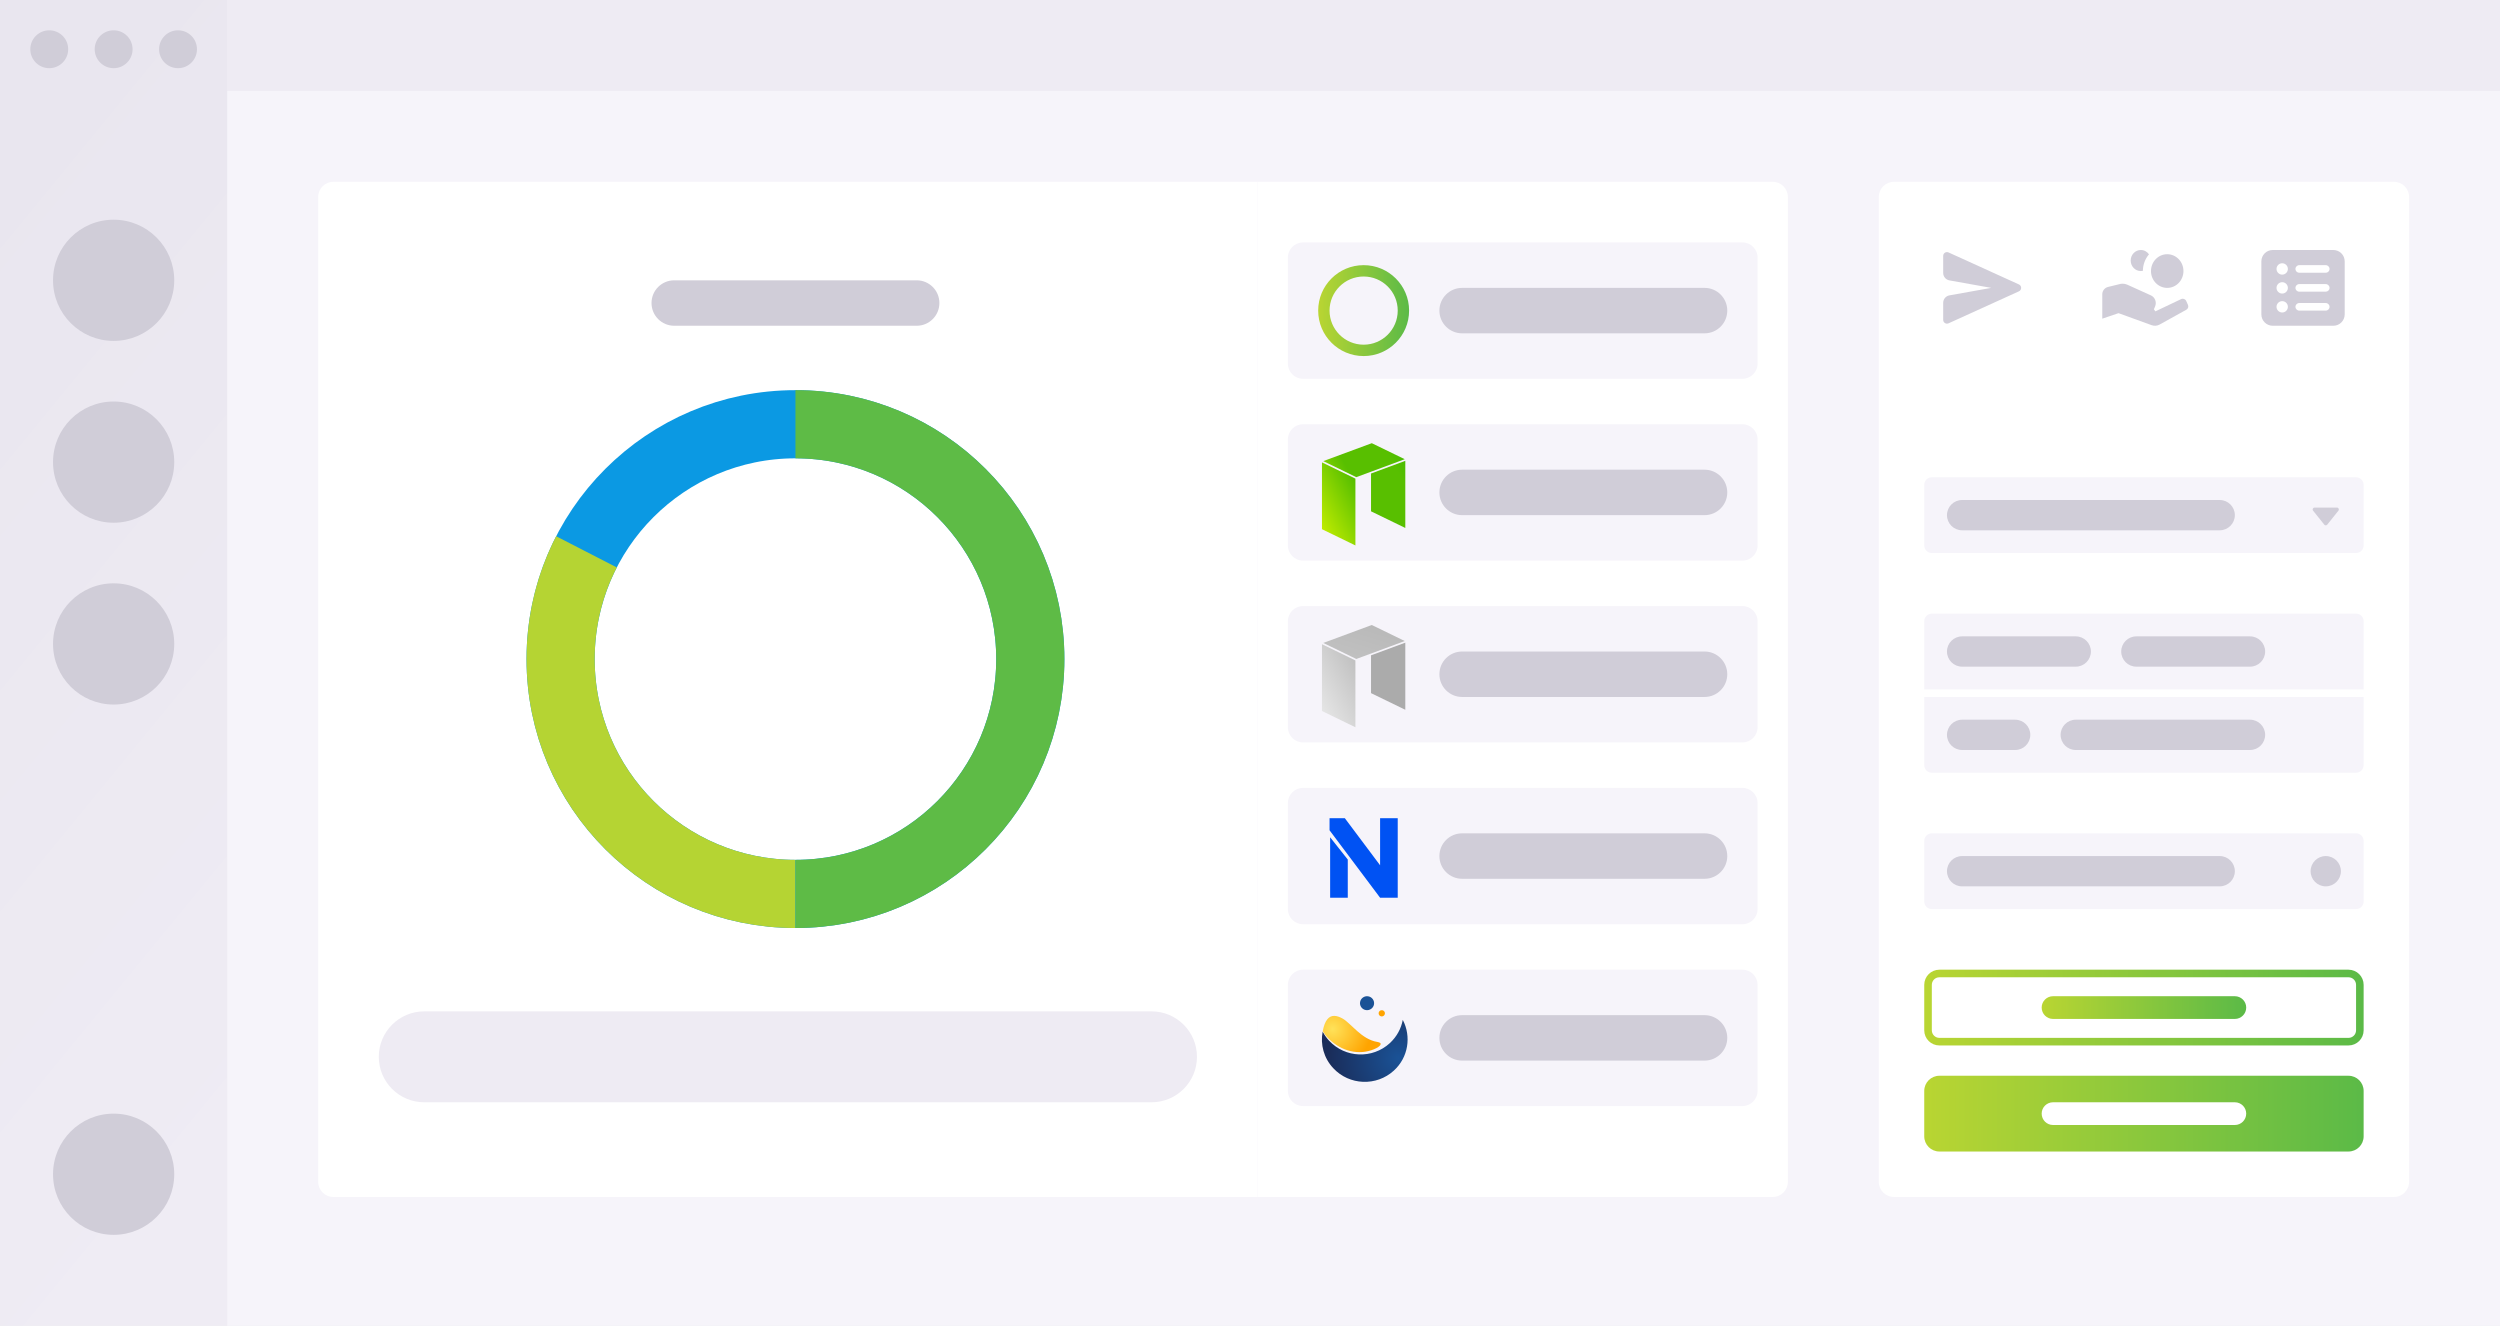
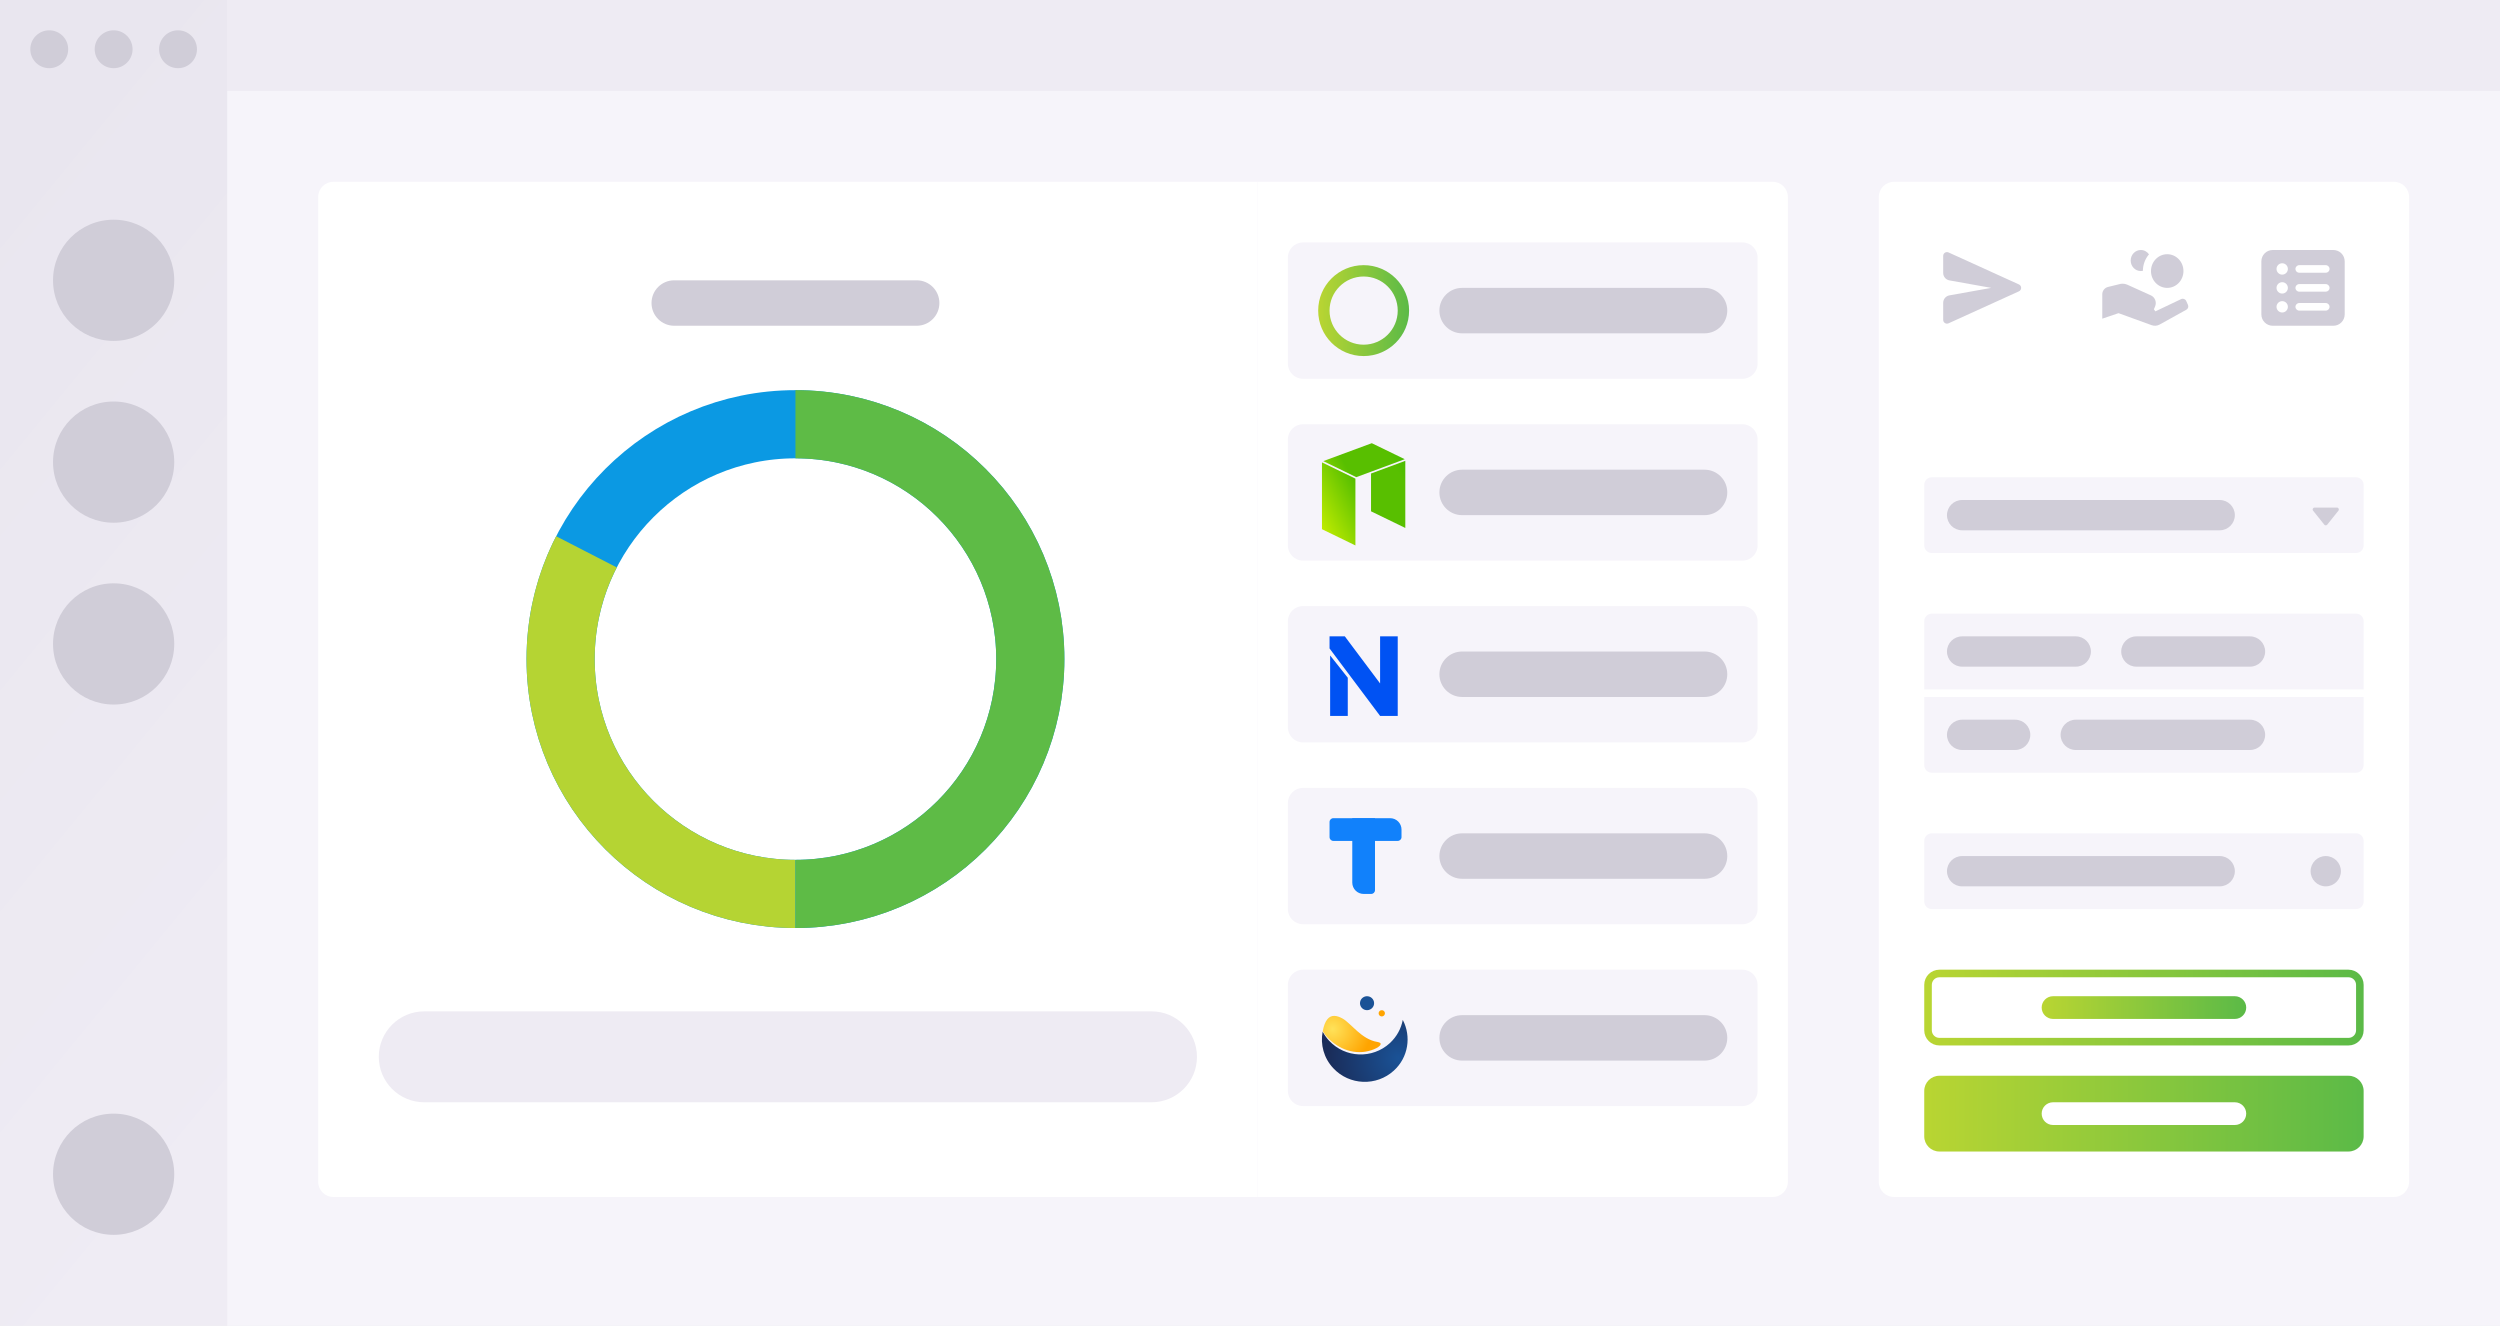
<svg xmlns="http://www.w3.org/2000/svg" width="660" height="350" viewBox="0 0 660 350" fill="none">
  <path d="M60 0H660V350H60V0Z" fill="#F6F4FA" />
  <path d="M60 0H660V350H60V0Z" fill="#EEEBF3" />
  <path d="M0 0H60V350H0V0Z" fill="url(#paint0_linear)" />
  <circle cx="13" cy="13" r="5" fill="#D0CDD8" />
  <circle cx="30" cy="13" r="5" fill="#D0CDD8" />
  <circle cx="47" cy="13" r="5" fill="#D0CDD8" />
  <circle cx="30" cy="74" r="16" fill="#D0CDD8" />
  <circle cx="30" cy="122" r="16" fill="#D0CDD8" />
  <circle cx="30" cy="170" r="16" fill="#D0CDD8" />
  <circle cx="30" cy="310" r="16" fill="#D0CDD8" />
  <path d="M60 24H660V350H60V24Z" fill="#F6F4FA" />
  <path d="M84 52C84 49.791 85.791 48 88 48H332V316H88C85.791 316 84 314.209 84 312V52Z" fill="white" />
-   <path d="M172 80C172 76.686 174.686 74 178 74H242C245.314 74 248 76.686 248 80V80C248 83.314 245.314 86 242 86H178C174.686 86 172 83.314 172 80V80Z" fill="#D0CDD8" />
+   <path d="M172 80C172 76.686 174.686 74 178 74H242C245.314 74 248 76.686 248 80C248 83.314 245.314 86 242 86H178C174.686 86 172 83.314 172 80Z" fill="#D0CDD8" />
  <path d="M332 48H468C470.209 48 472 49.791 472 52V312C472 314.209 470.209 316 468 316H332V48Z" fill="white" />
-   <rect x="340" y="64" width="124" height="36" rx="4" fill="#F6F4FA" />
-   <path d="M380 82C380 78.686 382.686 76 386 76H450C453.314 76 456 78.686 456 82V82C456 85.314 453.314 88 450 88H386C382.686 88 380 85.314 380 82V82Z" fill="#D0CDD8" />
-   <path d="M360 70C353.372 70 348 75.373 348 82C348 88.627 353.372 94 360 94C366.628 94 372 88.627 372 82C372.004 75.373 366.632 70 360 70ZM360 90.998C355.03 90.998 351 86.967 351 82C351 77.033 355.03 72.998 360 72.998C364.97 72.998 369 77.026 369 81.996C369 86.967 364.974 90.998 360 90.998Z" fill="url(#paint1_linear)" />
-   <rect x="340" y="112" width="124" height="36" rx="4" fill="#F6F4FA" />
-   <path d="M380 130C380 126.686 382.686 124 386 124H450C453.314 124 456 126.686 456 130V130C456 133.314 453.314 136 450 136H386C382.686 136 380 133.314 380 130V130Z" fill="#D0CDD8" />
-   <path d="M371 121.659V139.384L361.95 134.985V125.007L371 121.659Z" fill="url(#paint2_linear)" />
-   <path d="M349 139.709L357.829 144V126.361L349 122.07V139.709Z" fill="url(#paint3_linear)" />
-   <path d="M370.632 121.312L370.779 121.258L370.864 121.236L362.15 117L362.076 117.033L361.845 117.119L361.74 117.152L349.347 121.735L358.061 125.971L361.74 124.606L361.95 124.53L370.632 121.312Z" fill="url(#paint4_linear)" />
-   <rect x="340" y="160" width="124" height="36" rx="4" fill="#F6F4FA" />
-   <rect x="340" y="208" width="124" height="36" rx="4" fill="#F6F4FA" />
-   <path d="M380 226C380 222.686 382.686 220 386 220H450C453.314 220 456 222.686 456 226V226C456 229.314 453.314 232 450 232H386C382.686 232 380 229.314 380 226V226Z" fill="#D0CDD8" />
-   <path fill-rule="evenodd" clip-rule="evenodd" d="M364.345 216H369V237H364.345L351 219.192V216H355.035L364.345 228.432V216ZM355.811 237H351.155V221.04L355.811 226.92V237Z" fill="#0052F3" />
-   <rect x="340" y="256" width="124" height="36" rx="4" fill="#F6F4FA" />
-   <path d="M380 274C380 270.686 382.686 268 386 268H450C453.314 268 456 270.686 456 274V274C456 277.314 453.314 280 450 280H386C382.686 280 380 277.314 380 274V274Z" fill="#D0CDD8" />
-   <path d="M366.898 275.4C362.306 279.605 355.154 279.317 350.905 274.773C350.203 274.018 349.63 273.203 349.187 272.347C348.539 275.709 349.455 279.313 351.988 282.007C356.218 286.552 363.389 286.839 367.982 282.634C371.812 279.142 372.627 273.622 370.333 269.25C369.909 271.528 368.749 273.702 366.898 275.4Z" fill="url(#paint5_radial)" />
-   <path d="M349.182 272.345C349.188 272.314 349.194 272.282 349.2 272.251C349.645 272.959 350.17 273.63 350.789 274.237C354.156 277.583 358.772 278.661 362.768 276.988C364.485 276.264 365.205 275.315 363.622 275.07C359.444 274.419 356.668 270.146 354.45 268.904C353.739 268.501 352.965 268.192 352.227 268.192C350.931 268.186 349.743 269.155 349.182 272.345Z" fill="url(#paint6_radial)" />
-   <path d="M367.59 274.684C367.476 274.807 367.363 274.93 367.258 275.037C367.381 274.918 367.503 274.8 367.617 274.677C367.603 274.681 367.603 274.681 367.59 274.684Z" fill="url(#paint7_radial)" />
-   <path d="M363.964 267.379C363.889 267.829 364.196 268.255 364.651 268.33C365.106 268.404 365.536 268.1 365.612 267.649C365.687 267.199 365.38 266.773 364.925 266.699C364.469 266.624 364.039 266.929 363.964 267.379Z" fill="#FFA400" />
-   <path d="M359.062 264.542C358.893 265.547 359.58 266.496 360.595 266.663C361.61 266.829 362.569 266.15 362.737 265.146C362.906 264.141 362.219 263.192 361.204 263.025C360.189 262.859 359.23 263.538 359.062 264.542Z" fill="#1A5296" />
-   <path d="M380 178C380 174.686 382.686 172 386 172H450C453.314 172 456 174.686 456 178V178C456 181.314 453.314 184 450 184H386C382.686 184 380 181.314 380 178V178Z" fill="#D0CDD8" />
-   <path d="M371 169.659V187.384L361.95 182.985V173.007L371 169.659Z" fill="url(#paint8_linear)" />
-   <path d="M349 187.709L357.829 192V174.361L349 170.07V187.709Z" fill="url(#paint9_linear)" />
-   <path d="M370.632 169.312L370.779 169.258L370.864 169.236L362.15 165L362.076 165.033L361.845 165.119L361.74 165.152L349.347 169.735L358.061 173.971L361.74 172.606L361.95 172.53L370.632 169.312Z" fill="url(#paint10_linear)" />
+   <g clip-path="url(#clip0)">
+     <rect x="340" y="64" width="124" height="36" rx="4" fill="#F6F4FA" />
+     <path d="M380 82C380 78.686 382.686 76 386 76H450C453.314 76 456 78.686 456 82C456 85.314 453.314 88 450 88H386C382.686 88 380 85.314 380 82Z" fill="#D0CDD8" />
+     <path d="M360 70C353.372 70 348 75.373 348 82C348 88.627 353.372 94 360 94C366.628 94 372 88.627 372 82C372.004 75.373 366.632 70 360 70ZM360 90.998C355.03 90.998 351 86.967 351 82C351 77.033 355.03 72.998 360 72.998C364.97 72.998 369 77.026 369 81.996C369 86.967 364.974 90.998 360 90.998Z" fill="url(#paint1_linear)" />
+     <rect x="340" y="112" width="124" height="36" rx="4" fill="#F6F4FA" />
+     <path d="M380 130C380 126.686 382.686 124 386 124H450C453.314 124 456 126.686 456 130C456 133.314 453.314 136 450 136H386C382.686 136 380 133.314 380 130Z" fill="#D0CDD8" />
+     <path d="M371 121.659V139.384L361.95 134.985V125.007L371 121.659Z" fill="url(#paint2_linear)" />
+     <path d="M349 139.709L357.829 144V126.361L349 122.07V139.709Z" fill="url(#paint3_linear)" />
+     <path d="M370.632 121.312L370.779 121.258L370.864 121.236L362.15 117L362.076 117.033L361.845 117.119L361.74 117.152L349.347 121.735L358.061 125.971L361.74 124.606L361.95 124.53L370.632 121.312Z" fill="url(#paint4_linear)" />
+     <rect x="340" y="160" width="124" height="36" rx="4" fill="#F6F4FA" />
+     <path d="M380 178C380 174.686 382.686 172 386 172H450C453.314 172 456 174.686 456 178C456 181.314 453.314 184 450 184H386C382.686 184 380 181.314 380 178Z" fill="#D0CDD8" />
+     <path fill-rule="evenodd" clip-rule="evenodd" d="M364.345 168H369V189H364.345L351 171.192V168H355.035L364.345 180.432V168ZM355.811 189H351.155V173.04L355.811 178.92V189Z" fill="#0052F3" />
+     <rect x="340" y="256" width="124" height="36" rx="4" fill="#F6F4FA" />
+     <path d="M380 274C380 270.686 382.686 268 386 268H450C453.314 268 456 270.686 456 274C456 277.314 453.314 280 450 280H386C382.686 280 380 277.314 380 274Z" fill="#D0CDD8" />
+     <path d="M366.898 275.4C362.306 279.605 355.154 279.317 350.905 274.773C350.203 274.018 349.63 273.203 349.187 272.347C348.539 275.709 349.455 279.313 351.988 282.007C356.218 286.552 363.389 286.839 367.982 282.634C371.812 279.142 372.627 273.622 370.333 269.25C369.909 271.528 368.749 273.702 366.898 275.4Z" fill="url(#paint5_radial)" />
+     <path d="M349.182 272.345C349.188 272.314 349.194 272.282 349.2 272.251C349.645 272.959 350.17 273.63 350.789 274.237C354.156 277.583 358.772 278.661 362.768 276.988C364.485 276.264 365.205 275.315 363.622 275.07C359.444 274.419 356.668 270.146 354.45 268.904C353.739 268.501 352.965 268.192 352.227 268.192C350.931 268.186 349.743 269.155 349.182 272.345Z" fill="url(#paint6_radial)" />
+     <path d="M367.59 274.684C367.476 274.807 367.363 274.93 367.258 275.037C367.381 274.918 367.503 274.8 367.617 274.677C367.603 274.681 367.603 274.681 367.59 274.684Z" fill="url(#paint7_radial)" />
+     <path d="M363.964 267.379C363.889 267.829 364.196 268.255 364.651 268.33C365.106 268.404 365.536 268.1 365.612 267.649C365.687 267.199 365.38 266.773 364.925 266.699C364.469 266.624 364.039 266.929 363.964 267.379Z" fill="#FFA400" />
+     <path d="M359.062 264.542C358.893 265.547 359.58 266.496 360.595 266.663C361.61 266.829 362.569 266.15 362.737 265.146C362.906 264.141 362.219 263.192 361.204 263.025C360.189 262.859 359.23 263.538 359.062 264.542Z" fill="#1A5296" />
+     <rect x="340" y="208" width="124" height="36" rx="4" fill="#F6F4FA" />
+     <path d="M380 226C380 222.686 382.686 220 386 220H450C453.314 220 456 222.686 456 226C456 229.314 453.314 232 450 232H386C382.686 232 380 229.314 380 226Z" fill="#D0CDD8" />
+     <path d="M357 216H363V235C363 235.552 362.552 236 362 236H360C358.343 236 357 234.657 357 233V216Z" fill="#1181FB" />
+     <path d="M367 216C368.657 216 370 217.343 370 219L370 221C370 221.552 369.552 222 369 222L352 222C351.448 222 351 221.552 351 221L351 217C351 216.448 351.448 216 352 216L367 216Z" fill="#1181FB" />
+   </g>
  <ellipse cx="210" cy="174" rx="62" ry="62" stroke="#0B99E3" stroke-width="18" />
  <path d="M210 236C175.758 236 148 208.241 148 174C148 163.799 150.463 154.174 154.828 145.687" stroke="#B5D433" stroke-width="18" />
  <path d="M210 236C244.242 236 272 208.242 272 174C272 139.758 244.242 112 210 112" stroke="#5EBB46" stroke-width="18" />
  <rect x="100" y="267" width="216" height="24" rx="12" fill="#EEEBF3" />
  <rect x="496" y="48" width="140" height="268" rx="4" fill="white" />
  <path d="M514.414 66.643C513.752 66.342 513 66.826 513 67.553V72.054C513 73.022 513.694 73.852 514.647 74.022L525.692 76L514.647 77.978C513.694 78.148 513 78.978 513 79.946V84.447C513 85.174 513.752 85.658 514.414 85.357L532.997 76.91C533.779 76.555 533.779 75.445 532.997 75.09L514.414 66.643Z" fill="#D0CDD8" />
  <path d="M565.18 66C563.7 66 562.501 67.244 562.501 68.779C562.501 70.314 563.7 71.558 565.18 71.558C565.365 71.558 565.546 71.538 565.72 71.501C565.733 69.829 566.342 68.306 567.336 67.142C566.849 66.452 566.068 66 565.18 66ZM572.146 67.112C569.779 67.112 567.859 69.102 567.859 71.558C567.859 74.013 569.779 76.004 572.146 76.004C574.513 76.004 576.432 74.013 576.432 71.558C576.432 69.102 574.513 67.112 572.146 67.112ZM560.358 74.893C560.025 74.894 559.695 74.949 559.379 75.055L556.526 75.751C555.63 75.97 555 76.772 555 77.694V84.128L559.286 82.674L568.027 85.846C568.726 86.099 569.495 86.039 570.149 85.676L577.195 81.768C577.65 81.516 577.835 80.956 577.621 80.482L577.158 79.457C576.927 78.946 576.323 78.725 575.817 78.965L569.021 82.198L568.623 81.656L568.937 80.926C569.425 79.798 568.932 78.474 567.838 77.98L561.679 75.19C561.641 75.172 561.602 75.155 561.564 75.138C561.181 74.977 560.771 74.893 560.358 74.893Z" fill="#D0CDD8" />
  <path fill-rule="evenodd" clip-rule="evenodd" d="M597 69C597 67.343 598.343 66 600 66H616C617.657 66 619 67.343 619 69V83C619 84.657 617.657 86 616 86H600C598.343 86 597 84.657 597 83V69ZM606 81C606 80.448 606.448 80 607 80H614C614.552 80 615 80.448 615 81C615 81.552 614.552 82 614 82H607C606.448 82 606 81.552 606 81ZM607 75C606.448 75 606 75.448 606 76C606 76.552 606.448 77 607 77H614C614.268 77 614.511 76.894 614.691 76.723C614.774 76.644 614.844 76.549 614.896 76.445C614.962 76.311 615 76.16 615 76C615 75.448 614.552 75 614 75H607ZM606 71C606 70.448 606.448 70 607 70H614C614.552 70 615 70.448 615 71C615 71.159 614.963 71.31 614.897 71.443C614.733 71.773 614.393 72 614 72H607C606.691 72 606.415 71.86 606.231 71.64C606.169 71.564 606.117 71.48 606.079 71.389C606.028 71.269 606 71.138 606 71ZM602.5 72.5C603.329 72.5 604 71.829 604 71C604 70.171 603.329 69.5 602.5 69.5C601.671 69.5 601 70.171 601 71C601 71.829 601.671 72.5 602.5 72.5ZM604 76C604 76.829 603.329 77.5 602.5 77.5C601.671 77.5 601 76.829 601 76C601 75.171 601.671 74.5 602.5 74.5C603.329 74.5 604 75.171 604 76ZM602.5 82.5C603.329 82.5 604 81.829 604 81C604 80.171 603.329 79.5 602.5 79.5C601.671 79.5 601 80.171 601 81C601 81.829 601.671 82.5 602.5 82.5Z" fill="#D0CDD8" />
  <rect x="508" y="126" width="116" height="20" rx="2" fill="#F6F4FA" />
  <path d="M614.39 138.512C614.19 138.762 613.81 138.762 613.61 138.512L610.65 134.812C610.388 134.485 610.621 134 611.04 134H616.96C617.379 134 617.612 134.485 617.35 134.812L614.39 138.512Z" fill="#D0CDD8" />
-   <path d="M514 136C514 133.791 515.791 132 518 132H586C588.209 132 590 133.791 590 136V136C590 138.209 588.209 140 586 140H518C515.791 140 514 138.209 514 136V136Z" fill="#D0CDD8" />
+   <path d="M514 136C514 133.791 515.791 132 518 132H586C588.209 132 590 133.791 590 136C590 138.209 588.209 140 586 140H518C515.791 140 514 138.209 514 136Z" fill="#D0CDD8" />
  <rect x="508" y="220" width="116" height="20" rx="2" fill="#F6F4FA" />
-   <path d="M514 230C514 227.791 515.791 226 518 226H586C588.209 226 590 227.791 590 230V230C590 232.209 588.209 234 586 234H518C515.791 234 514 232.209 514 230V230Z" fill="#D0CDD8" />
+   <path d="M514 230C514 227.791 515.791 226 518 226H586C588.209 226 590 227.791 590 230C590 232.209 588.209 234 586 234H518C515.791 234 514 232.209 514 230Z" fill="#D0CDD8" />
  <circle cx="614" cy="230" r="4" fill="#D0CDD8" />
-   <rect x="508" y="284" width="116" height="20" rx="4" fill="url(#paint11_linear)" />
-   <path d="M539 294C539 292.343 540.343 291 542 291H590C591.657 291 593 292.343 593 294V294C593 295.657 591.657 297 590 297H542C540.343 297 539 295.657 539 294V294Z" fill="white" />
-   <rect x="509" y="257" width="114" height="18" rx="3" stroke="url(#paint12_linear)" stroke-width="2" />
-   <path d="M539 266C539 264.343 540.343 263 542 263H590C591.657 263 593 264.343 593 266V266C593 267.657 591.657 269 590 269H542C540.343 269 539 267.657 539 266V266Z" fill="url(#paint13_linear)" />
+   <rect x="508" y="284" width="116" height="20" rx="4" fill="url(#paint8_linear)" />
+   <path d="M539 294C539 292.343 540.343 291 542 291H590C591.657 291 593 292.343 593 294C593 295.657 591.657 297 590 297H542C540.343 297 539 295.657 539 294Z" fill="white" />
+   <rect x="509" y="257" width="114" height="18" rx="3" stroke="url(#paint9_linear)" stroke-width="2" />
+   <path d="M539 266C539 264.343 540.343 263 542 263H590C591.657 263 593 264.343 593 266C593 267.657 591.657 269 590 269H542C540.343 269 539 267.657 539 266Z" fill="url(#paint10_linear)" />
  <path d="M508 164C508 162.895 508.895 162 510 162H622C623.105 162 624 162.895 624 164V182H508V164Z" fill="#F6F4FA" />
-   <path d="M514 172C514 169.791 515.791 168 518 168H548C550.209 168 552 169.791 552 172V172C552 174.209 550.209 176 548 176H518C515.791 176 514 174.209 514 172V172Z" fill="#D0CDD8" />
-   <path d="M560 172C560 169.791 561.791 168 564 168H594C596.209 168 598 169.791 598 172V172C598 174.209 596.209 176 594 176H564C561.791 176 560 174.209 560 172V172Z" fill="#D0CDD8" />
+   <path d="M514 172C514 169.791 515.791 168 518 168H548C550.209 168 552 169.791 552 172C552 174.209 550.209 176 548 176H518C515.791 176 514 174.209 514 172Z" fill="#D0CDD8" />
+   <path d="M560 172C560 169.791 561.791 168 564 168H594C596.209 168 598 169.791 598 172C598 174.209 596.209 176 594 176H564C561.791 176 560 174.209 560 172Z" fill="#D0CDD8" />
  <path d="M508 184H624V202C624 203.105 623.105 204 622 204H510C508.895 204 508 203.105 508 202V184Z" fill="#F6F4FA" />
-   <path d="M514 194C514 191.791 515.791 190 518 190H532C534.209 190 536 191.791 536 194V194C536 196.209 534.209 198 532 198H518C515.791 198 514 196.209 514 194V194Z" fill="#D0CDD8" />
-   <path d="M544 194C544 191.791 545.791 190 548 190H594C596.209 190 598 191.791 598 194V194C598 196.209 596.209 198 594 198H548C545.791 198 544 196.209 544 194V194Z" fill="#D0CDD8" />
+   <path d="M514 194C514 191.791 515.791 190 518 190H532C534.209 190 536 191.791 536 194C536 196.209 534.209 198 532 198H518C515.791 198 514 196.209 514 194Z" fill="#D0CDD8" />
+   <path d="M544 194C544 191.791 545.791 190 548 190H594C596.209 190 598 191.791 598 194C598 196.209 596.209 198 594 198H548C545.791 198 544 196.209 544 194Z" fill="#D0CDD8" />
  <defs>
    <linearGradient id="paint0_linear" x1="30" y1="350" x2="-141.605" y2="209.304" gradientUnits="userSpaceOnUse">
      <stop stop-color="#EFECF4" />
      <stop offset="1" stop-color="#E9E6EF" />
    </linearGradient>
    <linearGradient id="paint1_linear" x1="348" y1="81.998" x2="372.003" y2="81.998" gradientUnits="userSpaceOnUse">
      <stop stop-color="#B9D532" />
      <stop offset="1" stop-color="#5BBA47" />
    </linearGradient>
    <linearGradient id="paint2_linear" x1="350.11" y1="141.694" x2="401.889" y2="113.402" gradientUnits="userSpaceOnUse">
      <stop stop-color="#BEEB00" />
      <stop offset="0.23" stop-color="#58BF00" />
      <stop offset="0.42" stop-color="#58BF00" />
      <stop offset="0.61" stop-color="#29B800" />
      <stop offset="0.78" stop-color="#00AE1D" />
      <stop offset="0.99" stop-color="#00A62C" />
    </linearGradient>
    <linearGradient id="paint3_linear" x1="347.313" y1="136.575" x2="399.092" y2="108.282" gradientUnits="userSpaceOnUse">
      <stop stop-color="#BEEB00" />
      <stop offset="0.23" stop-color="#58BF00" />
      <stop offset="0.42" stop-color="#58BF00" />
      <stop offset="0.61" stop-color="#29B800" />
      <stop offset="0.78" stop-color="#00AE1D" />
      <stop offset="0.99" stop-color="#00A62C" />
    </linearGradient>
    <linearGradient id="paint4_linear" x1="344.135" y1="130.758" x2="395.914" y2="102.466" gradientUnits="userSpaceOnUse">
      <stop stop-color="#BEEB00" />
      <stop offset="0.23" stop-color="#58BF00" />
      <stop offset="0.42" stop-color="#58BF00" />
      <stop offset="0.61" stop-color="#29B800" />
      <stop offset="0.78" stop-color="#00AE1D" />
      <stop offset="0.99" stop-color="#00A62C" />
    </linearGradient>
    <radialGradient id="paint5_radial" cx="0" cy="0" r="1" gradientUnits="userSpaceOnUse" gradientTransform="translate(369.214 279.36) rotate(177.994) scale(18.7333 18.5399)">
      <stop stop-color="#1A5296" />
      <stop offset="1" stop-color="#1A2C59" />
    </radialGradient>
    <radialGradient id="paint6_radial" cx="0" cy="0" r="1" gradientUnits="userSpaceOnUse" gradientTransform="translate(351.818 271.654) rotate(28.8023) scale(10.2098 10.1534)">
      <stop stop-color="#FFE259" />
      <stop offset="1" stop-color="#FFA400" />
    </radialGradient>
    <radialGradient id="paint7_radial" cx="0" cy="0" r="1" gradientUnits="userSpaceOnUse" gradientTransform="translate(352.548 271.758) rotate(28.8023) scale(9.74511 9.56301)">
      <stop stop-color="#FFE259" />
      <stop offset="1" stop-color="#FFA400" />
    </radialGradient>
-     <linearGradient id="paint8_linear" x1="360.22" y1="181.383" x2="406.784" y2="149.119" gradientUnits="userSpaceOnUse">
-       <stop offset="0.298" stop-color="#ABABAB" />
-       <stop offset="0.78" stop-color="#9A9A9A" />
-       <stop offset="0.99" stop-color="#858585" />
-     </linearGradient>
-     <linearGradient id="paint9_linear" x1="347.313" y1="184.575" x2="399.092" y2="156.282" gradientUnits="userSpaceOnUse">
-       <stop stop-color="#E5E5E5" />
-       <stop offset="0.23" stop-color="#C2C2C2" />
-       <stop offset="0.42" stop-color="#C1C1C1" />
-       <stop offset="0.61" stop-color="#ABABAB" />
-       <stop offset="0.78" stop-color="#9A9A9A" />
-       <stop offset="0.99" stop-color="#858585" />
-     </linearGradient>
-     <linearGradient id="paint10_linear" x1="345.236" y1="170.934" x2="359.368" y2="124.935" gradientUnits="userSpaceOnUse">
-       <stop stop-color="#C1C1C1" />
-       <stop offset="0.61" stop-color="#ABABAB" />
-       <stop offset="0.78" stop-color="#9A9A9A" />
-       <stop offset="0.99" stop-color="#858585" />
-     </linearGradient>
-     <linearGradient id="paint11_linear" x1="508" y1="304" x2="624" y2="304" gradientUnits="userSpaceOnUse">
+     <linearGradient id="paint8_linear" x1="508" y1="304" x2="624" y2="304" gradientUnits="userSpaceOnUse">
      <stop stop-color="#B9D532" />
      <stop offset="1" stop-color="#5BBA47" />
    </linearGradient>
-     <linearGradient id="paint12_linear" x1="508" y1="276" x2="624" y2="276" gradientUnits="userSpaceOnUse">
+     <linearGradient id="paint9_linear" x1="508" y1="276" x2="624" y2="276" gradientUnits="userSpaceOnUse">
      <stop stop-color="#B9D532" />
      <stop offset="1" stop-color="#5BBA47" />
    </linearGradient>
-     <linearGradient id="paint13_linear" x1="539" y1="269" x2="593" y2="269" gradientUnits="userSpaceOnUse">
+     <linearGradient id="paint10_linear" x1="539" y1="269" x2="593" y2="269" gradientUnits="userSpaceOnUse">
      <stop stop-color="#B9D532" />
      <stop offset="1" stop-color="#5BBA47" />
    </linearGradient>
+     <clipPath id="clip0">
+       <rect width="124" height="228" fill="white" transform="translate(340 64)" />
+     </clipPath>
  </defs>
</svg>
